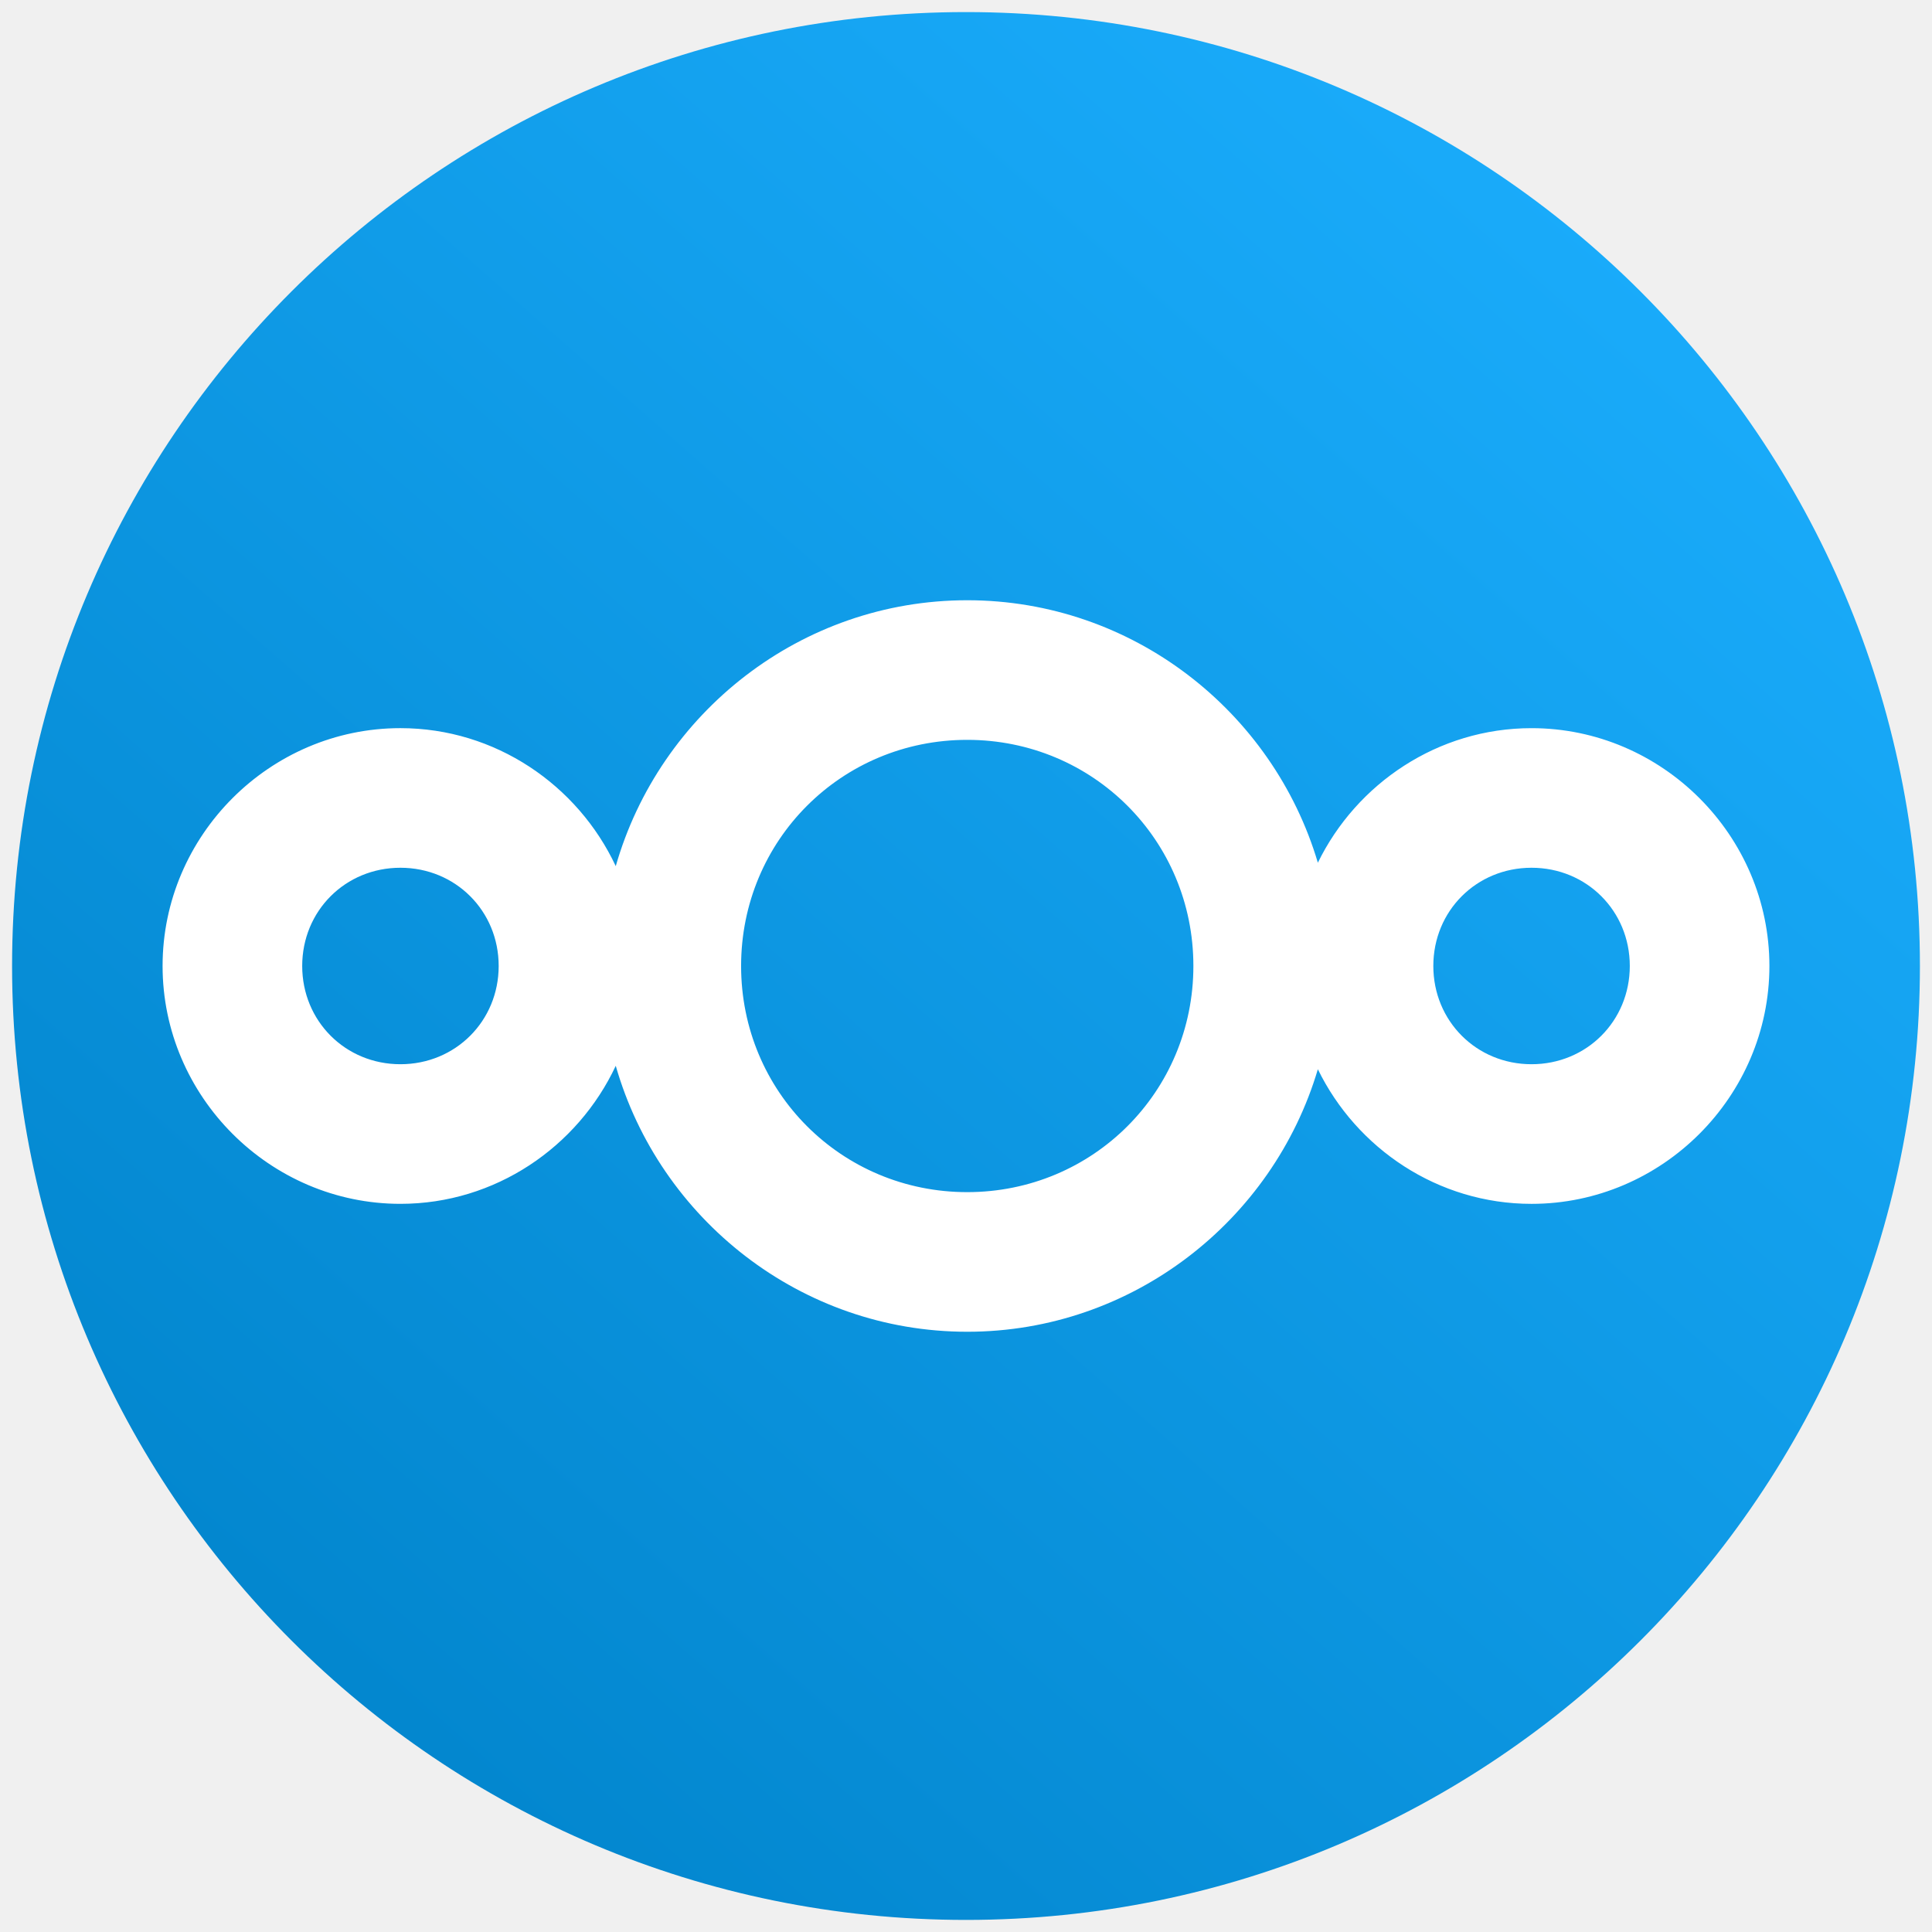
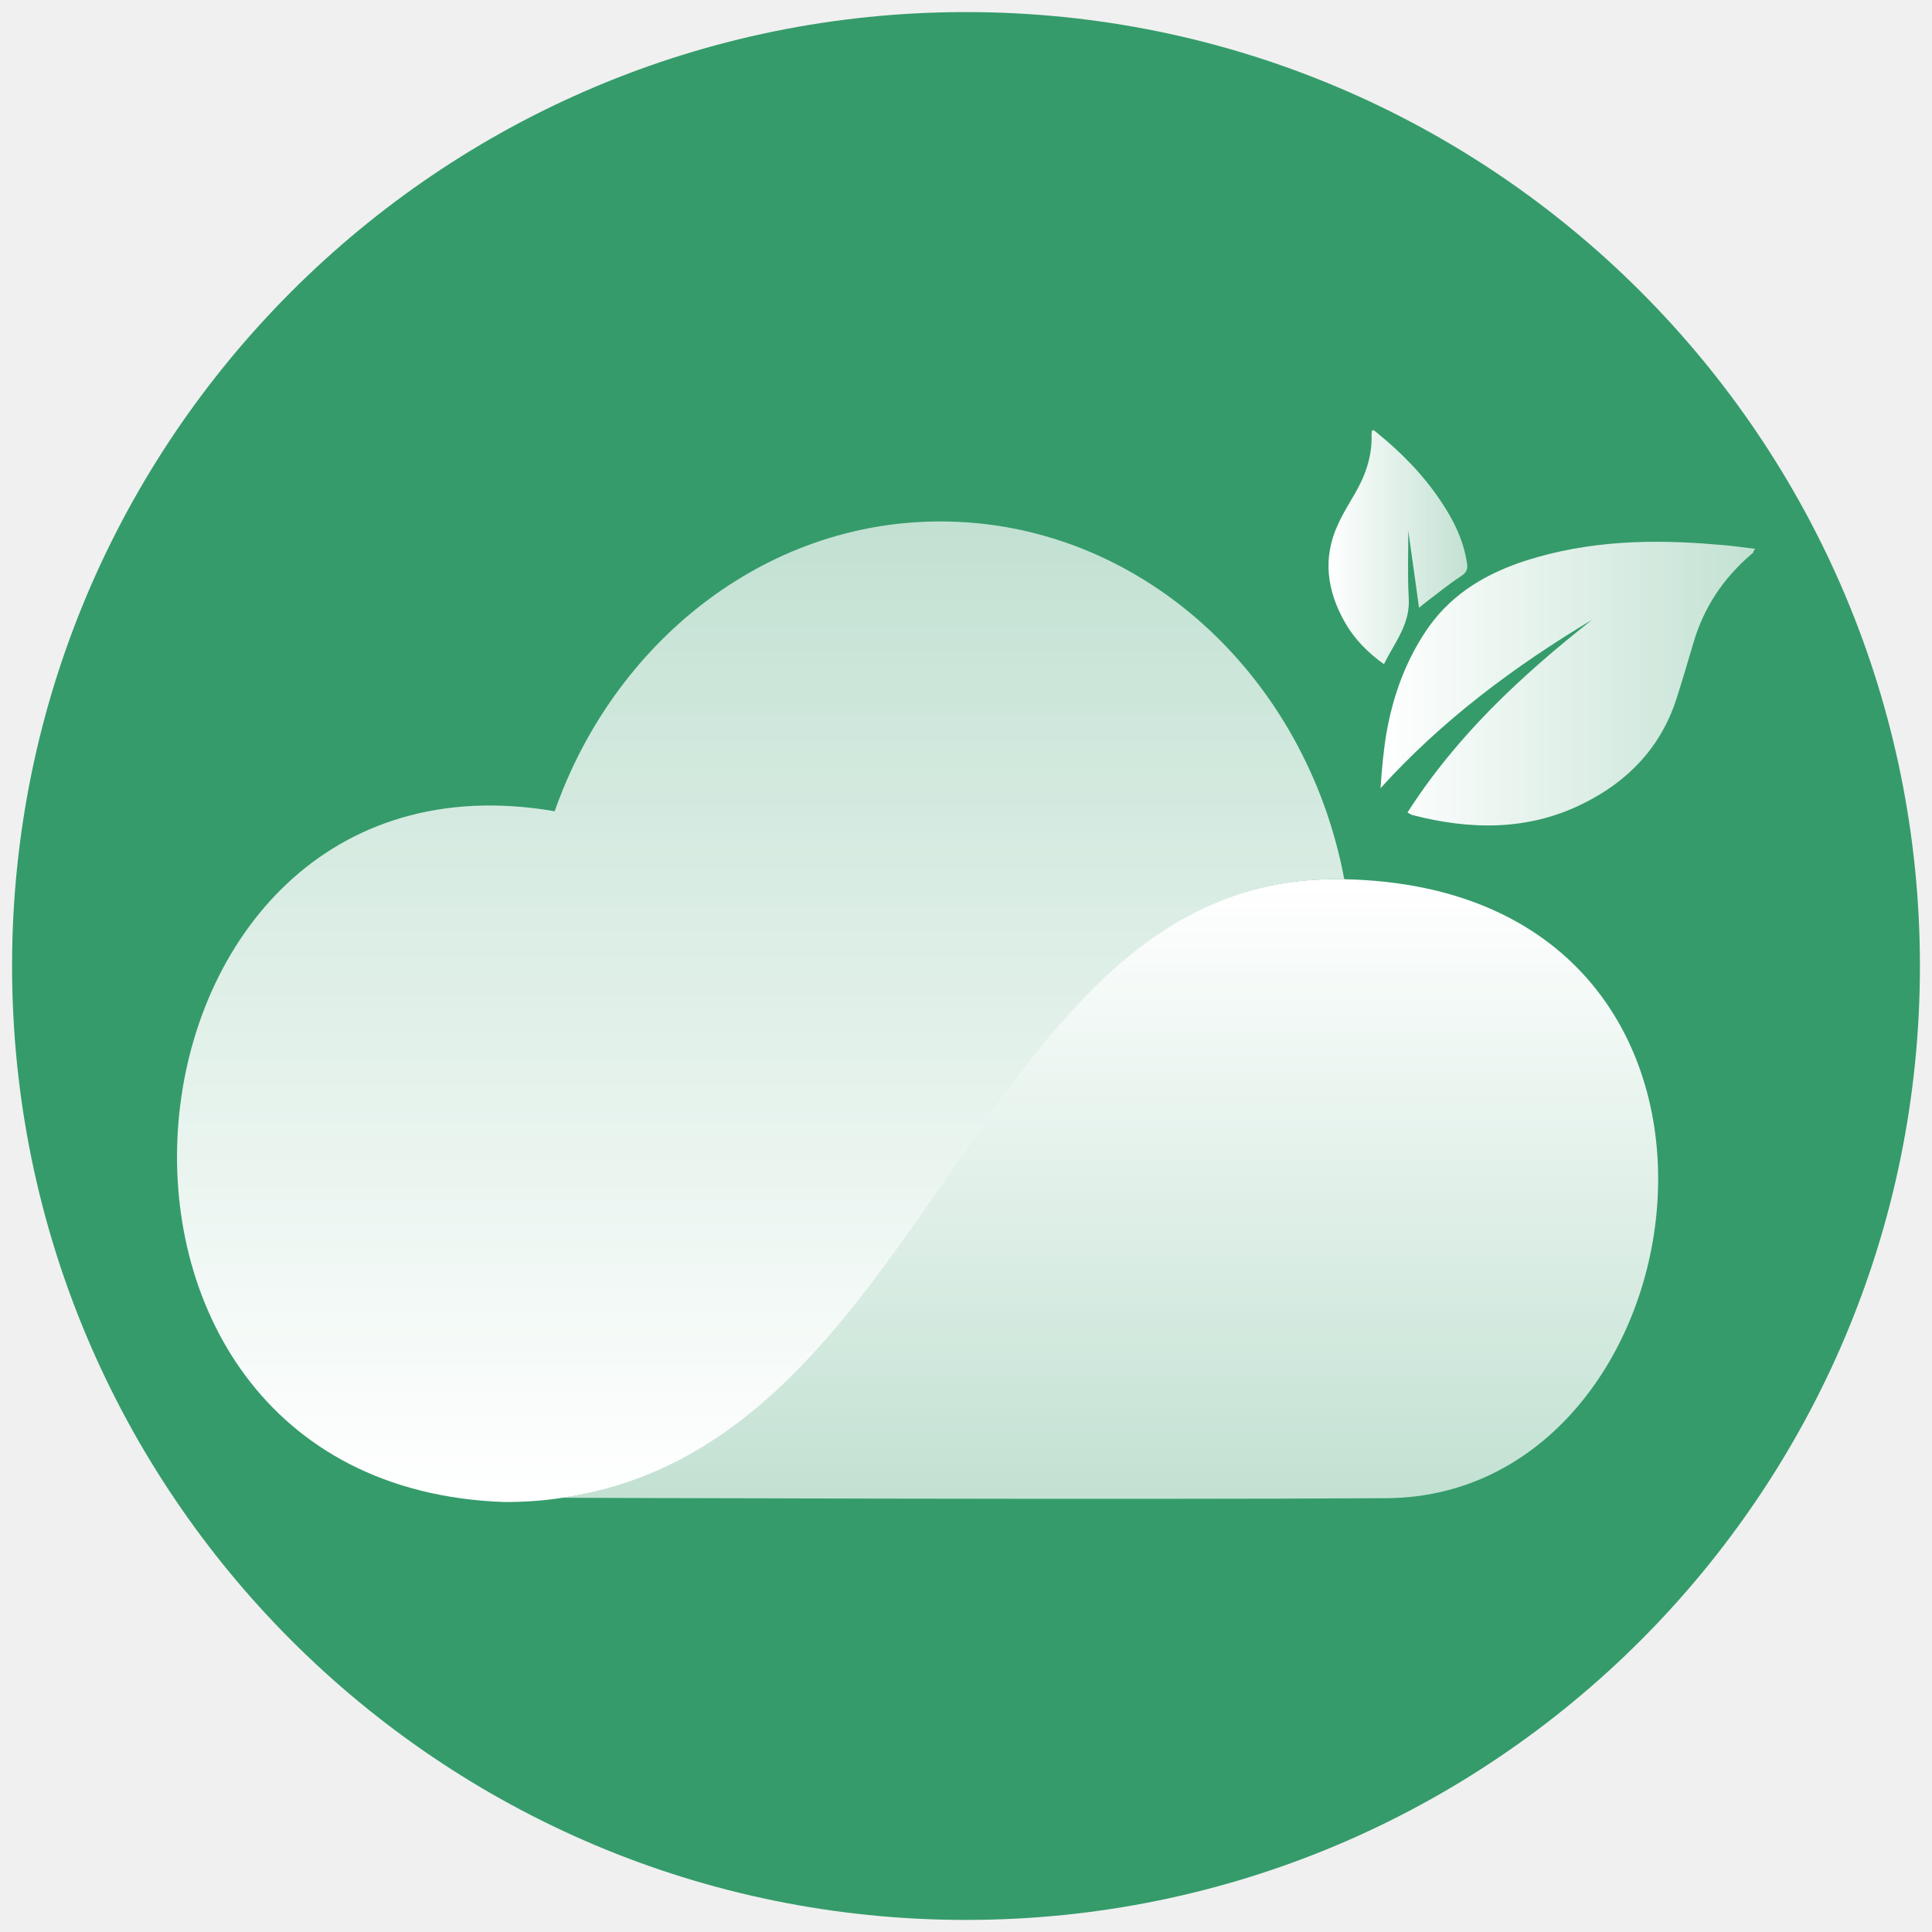
- <svg xmlns="http://www.w3.org/2000/svg" xmlns:xlink="http://www.w3.org/1999/xlink" version="1.1" id="Layer_1" x="0px" y="0px" viewBox="0 0 150 150" enable-background="new 0 0 196.6 72" xml:space="preserve" width="160" height="160">
-   <defs id="defs18">
-     <linearGradient id="linearGradient857">
-       <stop style="stop-color:#0082c9;stop-opacity:1;" offset="0" id="stop853" />
-       <stop style="stop-color:#1cafff;stop-opacity:1" offset="1" id="stop855" />
+ <svg xmlns="http://www.w3.org/2000/svg" width="100%" height="100%" viewBox="0 0 160 160" version="1.1" xml:space="preserve" style="fill-rule:evenodd;clip-rule:evenodd;stroke-linejoin:round;stroke-miterlimit:2;">
+   <circle id="circle1050" cx="80" cy="80" r="79" style="fill:rgb(53,155,107);" />
+   <g transform="matrix(0.354003,0,0,0.354003,-10.279,9.19938)">
+     <g>
+       <path d="M343.5,179.6C334.5,131.9 295.6,96 249,96C207.8,96 172.6,124.4 158.8,163.8C52.2,145.4 34.7,321.4 147,325.4C151.7,325.4 156.3,325.1 160.6,324.4C247.7,311.8 257.3,178.6 342.5,179.7L343.6,179.7L343.5,179.6Z" style="fill:url(#_Linear1);fill-rule:nonzero;" />
+       <path d="M160.5,324.4C247.6,311.8 257.2,178.6 342.4,179.7L343.5,179.7C449.6,181.9 429.8,323.9 353.5,324.5C293,324.9 160.5,324.4 160.5,324.4" style="fill:url(#_Linear2);fill-rule:nonzero;" />
+     </g>
+     <g>
+       <path d="M439.6,102.4C436.4,102 433.5,101.6 430.5,101.4C415.5,100.1 400.7,100.5 386.2,105.1C377.1,108 369.1,112.6 363.4,120.5C358.1,128 355,136.4 353.4,145.4C352.7,149.6 352.3,153.9 352,158.4C366.4,142.5 383.3,129.9 401.5,119C385,132 369.8,146.1 358.3,164.1C358.8,164.4 359.2,164.6 359.5,164.7C373.1,168.2 386.5,168.4 399.4,162C409.9,156.8 417.5,148.9 421.2,137.6C422.6,133.2 423.9,128.8 425.2,124.4C427.6,116.2 432.1,109.4 438.6,103.8C438.8,103.6 439,103.5 439.2,103.3C439.2,103 439.3,102.9 439.6,102.4Z" style="fill:url(#_Linear3);fill-rule:nonzero;" />
+       <path d="M350,74.7C350,75 349.9,75.3 349.9,75.6C350.1,80.6 348.5,85.2 346,89.5C344.6,91.9 343.1,94.3 342,96.8C338.4,104.6 339.5,112.2 343.6,119.5C345.8,123.4 348.9,126.6 352.8,129.4C355.3,124.3 359,120 358.6,113.9C358.3,108.8 358.5,103.6 358.5,98.2C359.3,104.2 360.2,110.1 361,116.2C361.6,115.7 362.1,115.3 362.6,114.9C365.3,112.9 367.9,110.7 370.7,108.9C372.1,108 372.5,107.2 372.2,105.6C371.4,100.4 369.1,95.7 366.2,91.4C362.1,85.2 356.9,79.9 351.1,75.2C350.9,75 350.6,74.8 350.3,74.6C350.4,74.7 350.2,74.7 350,74.7Z" style="fill:url(#_Linear4);fill-rule:nonzero;" />
+     </g>
+   </g>
+   <defs>
+     <linearGradient id="_Linear1" x1="0" y1="0" x2="1" y2="0" gradientUnits="userSpaceOnUse" gradientTransform="matrix(1.40528e-14,-229.5,229.5,1.40528e-14,207,325.45)">
+       <stop offset="0" style="stop-color:white;stop-opacity:1" />
+       <stop offset="0" style="stop-color:white;stop-opacity:1" />
+       <stop offset="1" style="stop-color:white;stop-opacity:0.7" />
    </linearGradient>
-     <clipPath clipPathUnits="userSpaceOnUse" id="clipPath8812">
-       <circle id="circle8814" cx="95.669" cy="95.669" r="79.724" style="fill:#00080d;fill-opacity:1;stroke-width:1" />
-     </clipPath>
-     <linearGradient gradientTransform="matrix(0.9289839,0,0,0.9289839,75.00001,75)" xlink:href="#linearGradient857" id="linearGradient1192" gradientUnits="userSpaceOnUse" x1="18.23" y1="150" x2="150" y2="-7.6293945e-06" />
+     <linearGradient id="_Linear2" x1="0" y1="0" x2="1" y2="0" gradientUnits="userSpaceOnUse" gradientTransform="matrix(8.87636e-15,144.962,-144.962,8.87636e-15,288.701,179.743)">
+       <stop offset="0" style="stop-color:white;stop-opacity:1" />
+       <stop offset="0" style="stop-color:white;stop-opacity:1" />
+       <stop offset="1" style="stop-color:white;stop-opacity:0.7" />
+     </linearGradient>
+     <linearGradient id="_Linear3" x1="0" y1="0" x2="1" y2="0" gradientUnits="userSpaceOnUse" gradientTransform="matrix(87.6,0,0,87.6,351.977,133.889)">
+       <stop offset="0" style="stop-color:white;stop-opacity:1" />
+       <stop offset="0" style="stop-color:white;stop-opacity:1" />
+       <stop offset="1" style="stop-color:white;stop-opacity:0.7" />
+     </linearGradient>
+     <linearGradient id="_Linear4" x1="0" y1="0" x2="1" y2="0" gradientUnits="userSpaceOnUse" gradientTransform="matrix(32.5512,0,0,32.5512,339.802,101.95)">
+       <stop offset="0" style="stop-color:white;stop-opacity:1" />
+       <stop offset="0" style="stop-color:white;stop-opacity:1" />
+       <stop offset="1" style="stop-color:white;stop-opacity:0.7" />
+     </linearGradient>
  </defs>
-   <circle r="74.062" cy="75" cx="75" id="circle1050" style="opacity:1;fill:url(#linearGradient1192);fill-opacity:1;fill-rule:evenodd;stroke:none;stroke-width:0.093;stroke-miterlimit:4;stroke-dasharray:none;stroke-opacity:1" />
-   <path id="path1052" d="m 75.095,46.603 c -12.931,0 -23.891,8.766 -27.288,20.644 -2.952,-6.3 -9.35,-10.714 -16.719,-10.714 -10.134,0 -18.465,8.331 -18.465,18.465 0,10.134 8.331,18.468 18.465,18.468 7.369,0 13.767,-4.416 16.719,-10.717 3.397,11.878 14.357,20.648 27.288,20.648 12.835,0 23.74,-8.637 27.223,-20.381 3.007,6.158 9.325,10.451 16.59,10.451 10.134,0 18.468,-8.334 18.468,-18.468 0,-10.134 -8.334,-18.465 -18.468,-18.465 -7.264,0 -13.583,4.29 -16.59,10.447 C 98.835,55.237 87.93,46.603 75.095,46.603 Z m 0,10.839 c 9.761,0 17.559,7.794 17.559,17.556 0,9.761 -7.798,17.559 -17.559,17.559 -9.761,0 -17.556,-7.798 -17.556,-17.559 0,-9.761 7.794,-17.556 17.556,-17.556 z m -44.007,9.93 c 4.277,0 7.629,3.349 7.629,7.625 0,4.277 -3.353,7.629 -7.629,7.629 -4.277,0 -7.625,-3.353 -7.625,-7.629 0,-4.277 3.349,-7.625 7.625,-7.625 z m 87.82,0 c 4.277,0 7.629,3.349 7.629,7.625 0,4.277 -3.353,7.629 -7.629,7.629 -4.277,0 -7.625,-3.353 -7.625,-7.629 0,-4.277 3.349,-7.625 7.625,-7.625 z" style="color:#000000;font-style:normal;font-variant:normal;font-weight:normal;font-stretch:normal;font-size:medium;line-height:normal;font-family:sans-serif;text-indent:0;text-align:start;text-decoration:none;text-decoration-line:none;text-decoration-style:solid;text-decoration-color:#000000;letter-spacing:normal;word-spacing:normal;text-transform:none;writing-mode:lr-tb;direction:ltr;baseline-shift:baseline;text-anchor:start;white-space:normal;clip-rule:nonzero;display:inline;overflow:visible;visibility:visible;opacity:1;isolation:auto;mix-blend-mode:normal;color-interpolation:sRGB;color-interpolation-filters:linearRGB;solid-color:#000000;solid-opacity:1;fill:#ffffff;fill-opacity:1;fill-rule:nonzero;stroke:none;stroke-width:6.097;stroke-linecap:butt;stroke-linejoin:miter;stroke-miterlimit:10;stroke-dasharray:none;stroke-dashoffset:0;stroke-opacity:1;color-rendering:auto;image-rendering:auto;shape-rendering:auto;text-rendering:auto;enable-background:accumulate" />
</svg>
